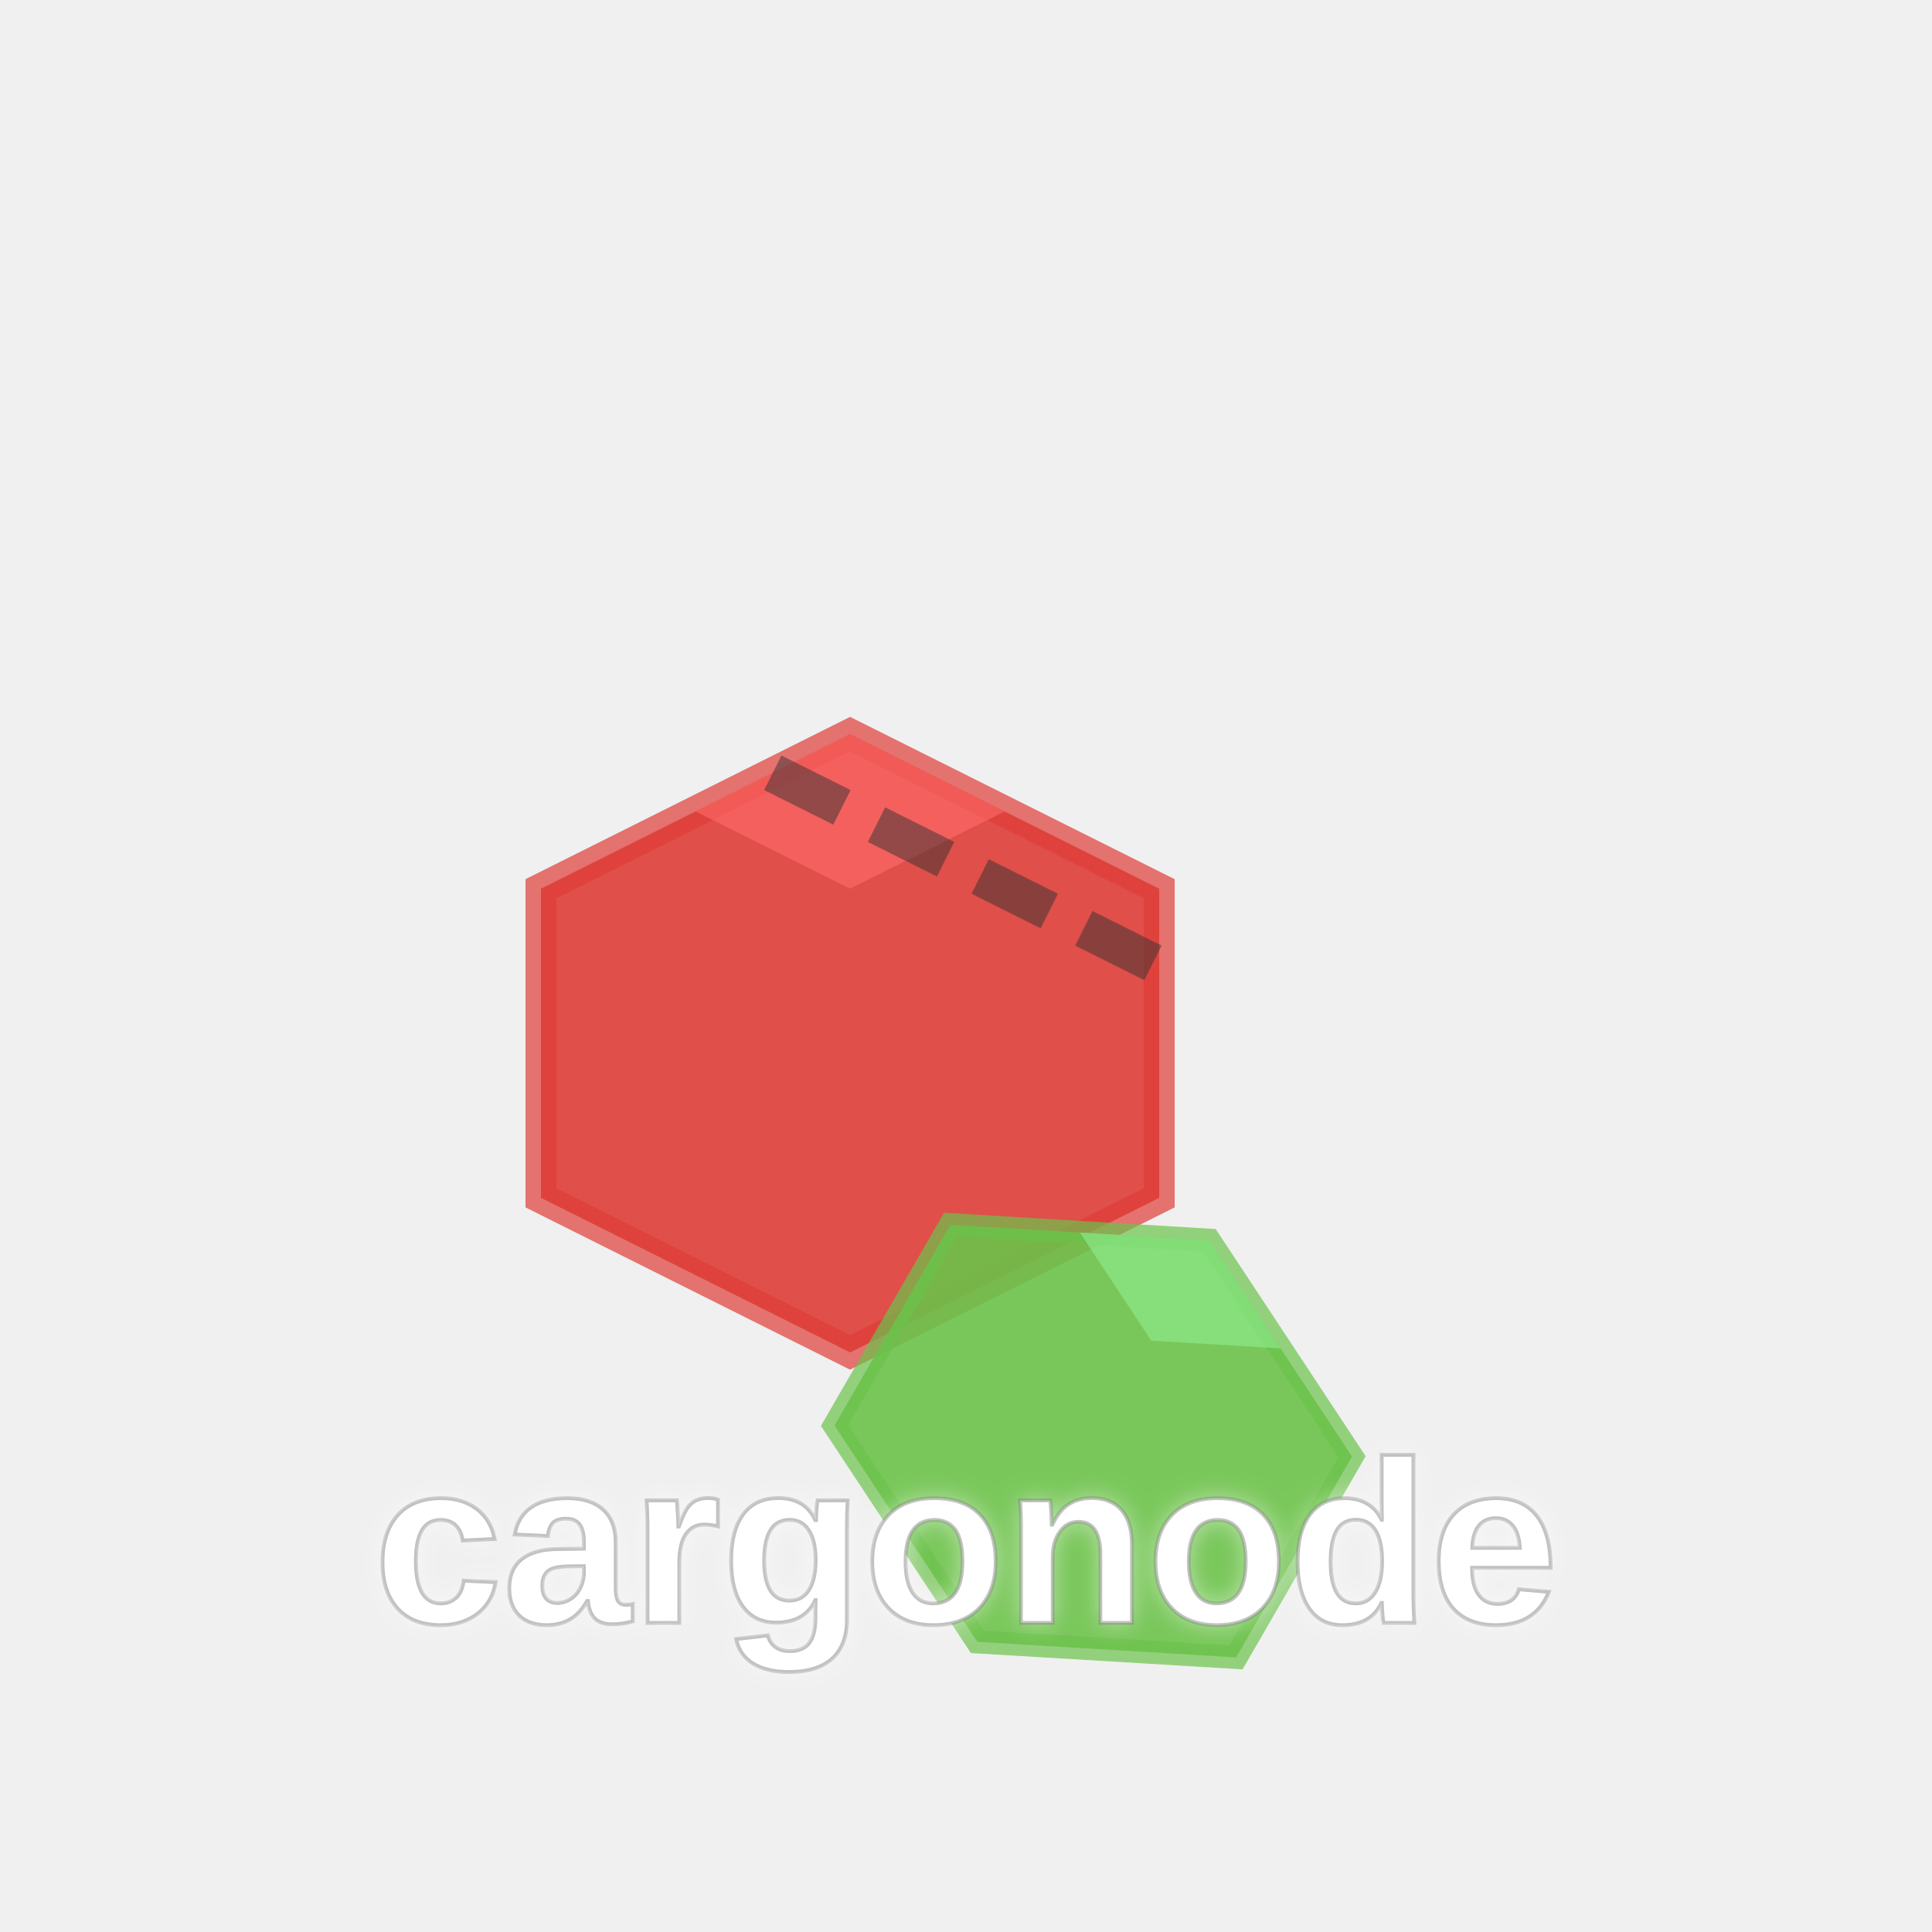
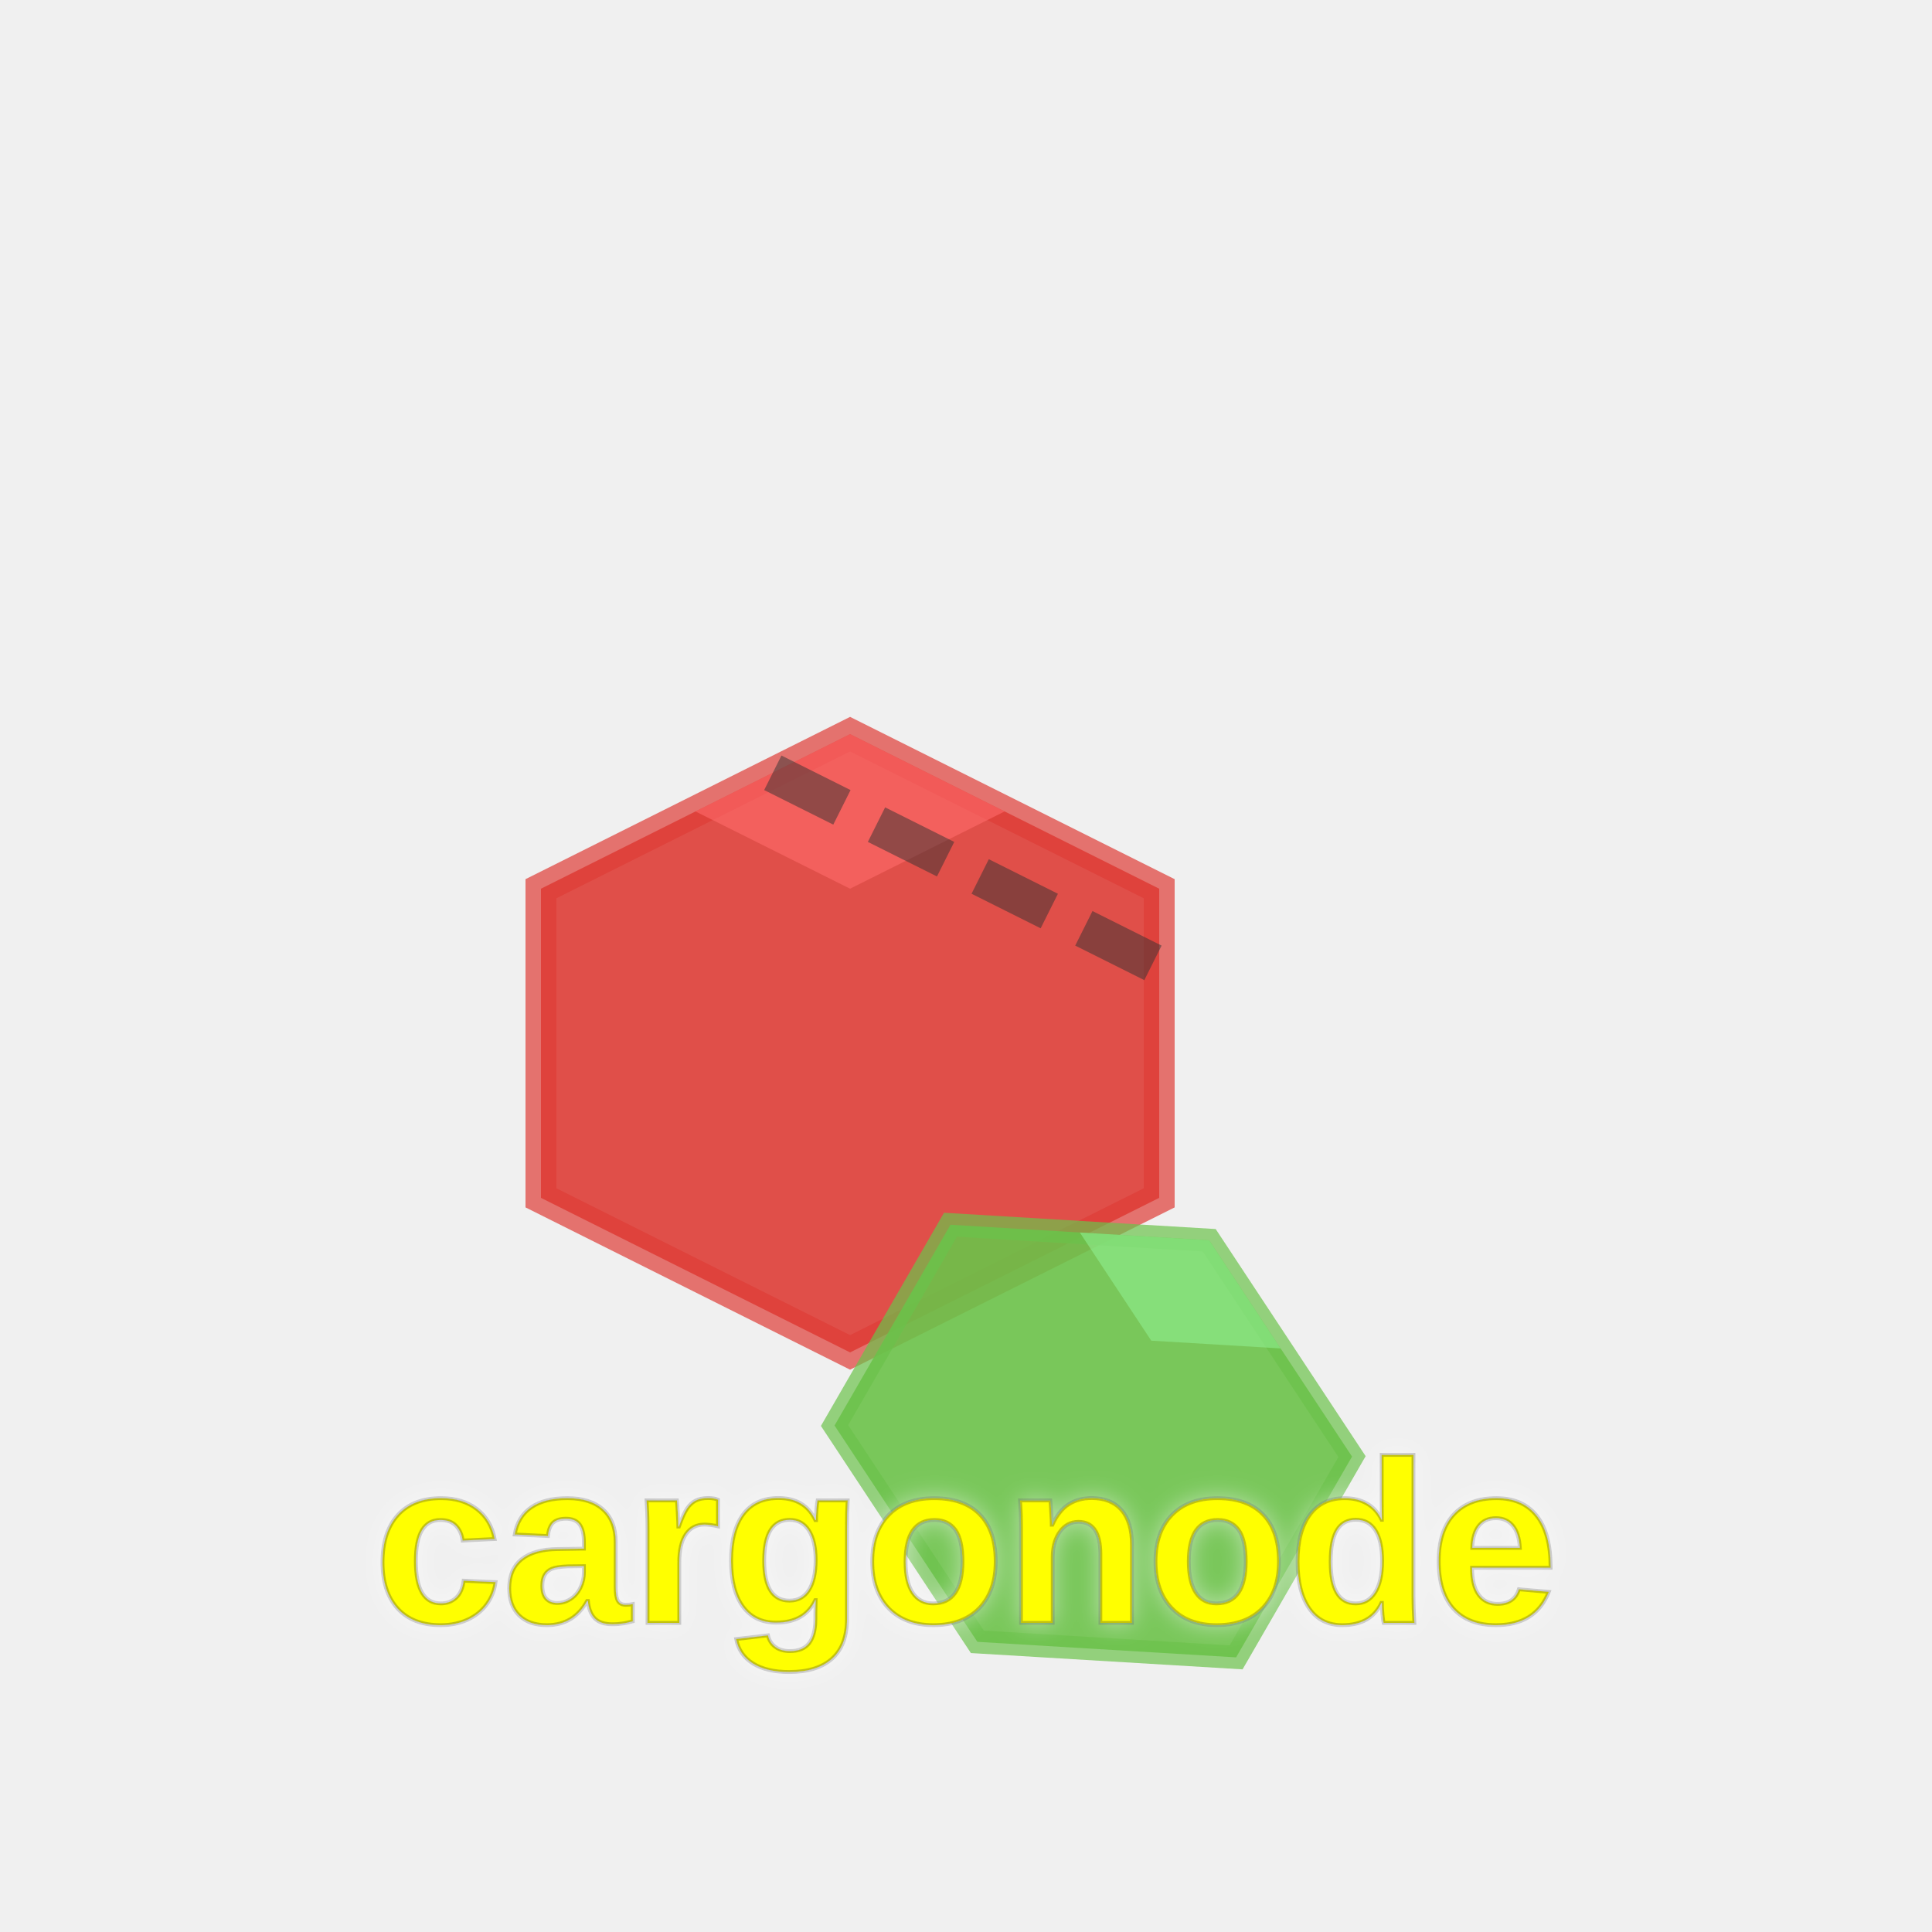
<svg xmlns="http://www.w3.org/2000/svg" viewBox="0 0 500 500">
  <g transform="translate(100, 150) scale(0.8)">
    <path d="M150 50             L250 100             L250 200             L150 250             L50 200             L50 100 Z" fill="#DE3D37" fill-opacity="0.9" stroke="#DE3D37" stroke-width="10" stroke-opacity="0.7" />
    <path d="M150 50             L200 75             L150 100             L100 75 Z" fill="#FF6B6B" fill-opacity="0.6" />
  </g>
  <g transform="translate(250, 250) rotate(30) scale(0.6)">
    <path d="M150 50             L250 100             L250 200             L150 250             L50 200             L50 100 Z" fill="#6CC24A" fill-opacity="0.9" stroke="#6CC24A" stroke-width="10" stroke-opacity="0.7" />
    <path d="M150 50             L200 75             L150 100             L100 75 Z" fill="#90EE90" fill-opacity="0.6" />
  </g>
  <line x1="200" y1="200" x2="300" y2="250" stroke="#333" stroke-width="10" stroke-dasharray="20,10" stroke-opacity="0.5" />
  <defs>
    <filter id="text-shadow" x="-20%" y="-20%" width="140%" height="140%">
      <feGaussianBlur in="SourceAlpha" stdDeviation="3" />
      <feOffset dx="0" dy="0" result="offsetblur" />
      <feFlood flood-color="#FFFFFF" flood-opacity="0.5" />
      <feComposite in2="offsetblur" operator="in" />
      <feMerge>
        <feMergeNode />
        <feMergeNode in="SourceGraphic" />
      </feMerge>
    </filter>
    <filter id="text-shadow-dark" x="-20%" y="-20%" width="140%" height="140%">
      <feGaussianBlur in="SourceAlpha" stdDeviation="3" />
      <feOffset dx="0" dy="0" result="offsetblur" />
      <feFlood flood-color="#000000" flood-opacity="0.2" />
      <feComposite in2="offsetblur" operator="in" />
      <feMerge>
        <feMergeNode />
        <feMergeNode in="SourceGraphic" />
      </feMerge>
    </filter>
  </defs>
-   <text x="250" y="420" text-anchor="middle" font-family="Arial, sans-serif" font-size="60" font-weight="bold" fill="#FFFFFF" filter="url(#text-shadow)" stroke="#333" stroke-width="1" stroke-opacity="0.3">
+   <text x="250" y="420" text-anchor="middle" font-family="Arial, sans-serif" font-size="60" font-weight="bold" fill="#FFFF00" filter="url(#text-shadow)" stroke="#333" stroke-width="1" stroke-opacity="0.3">
    cargonode
  </text>
</svg>
